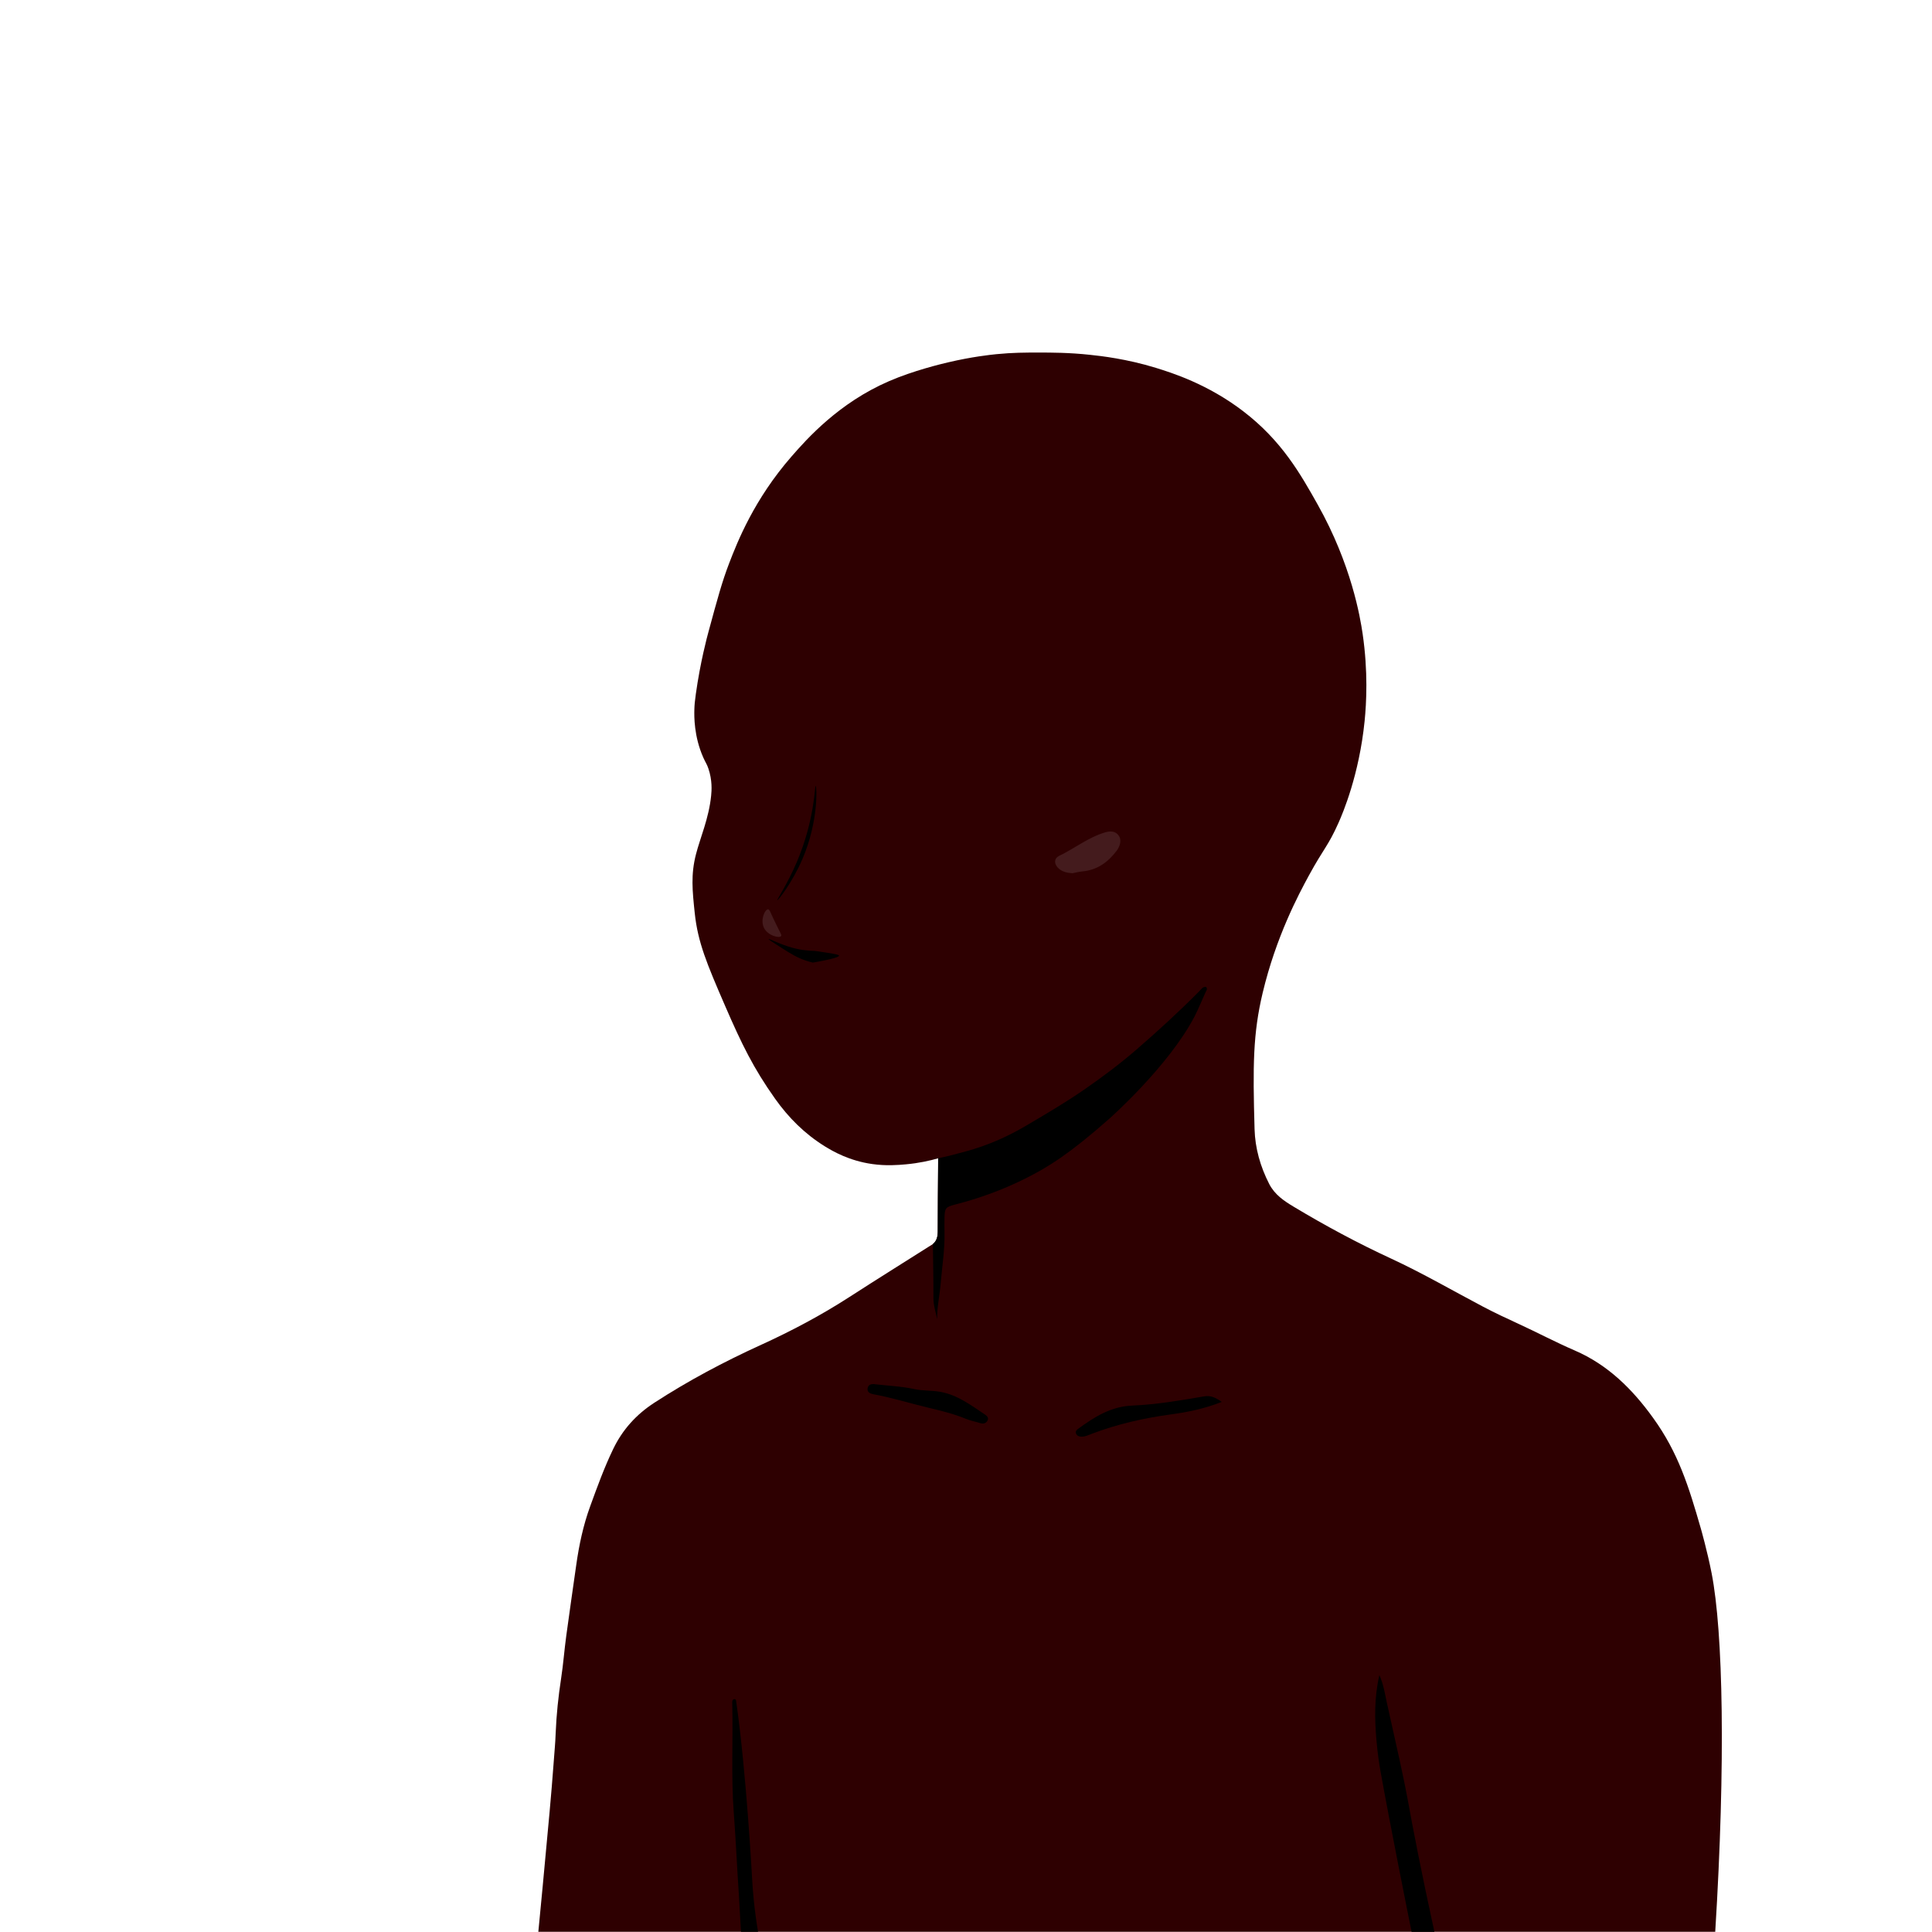
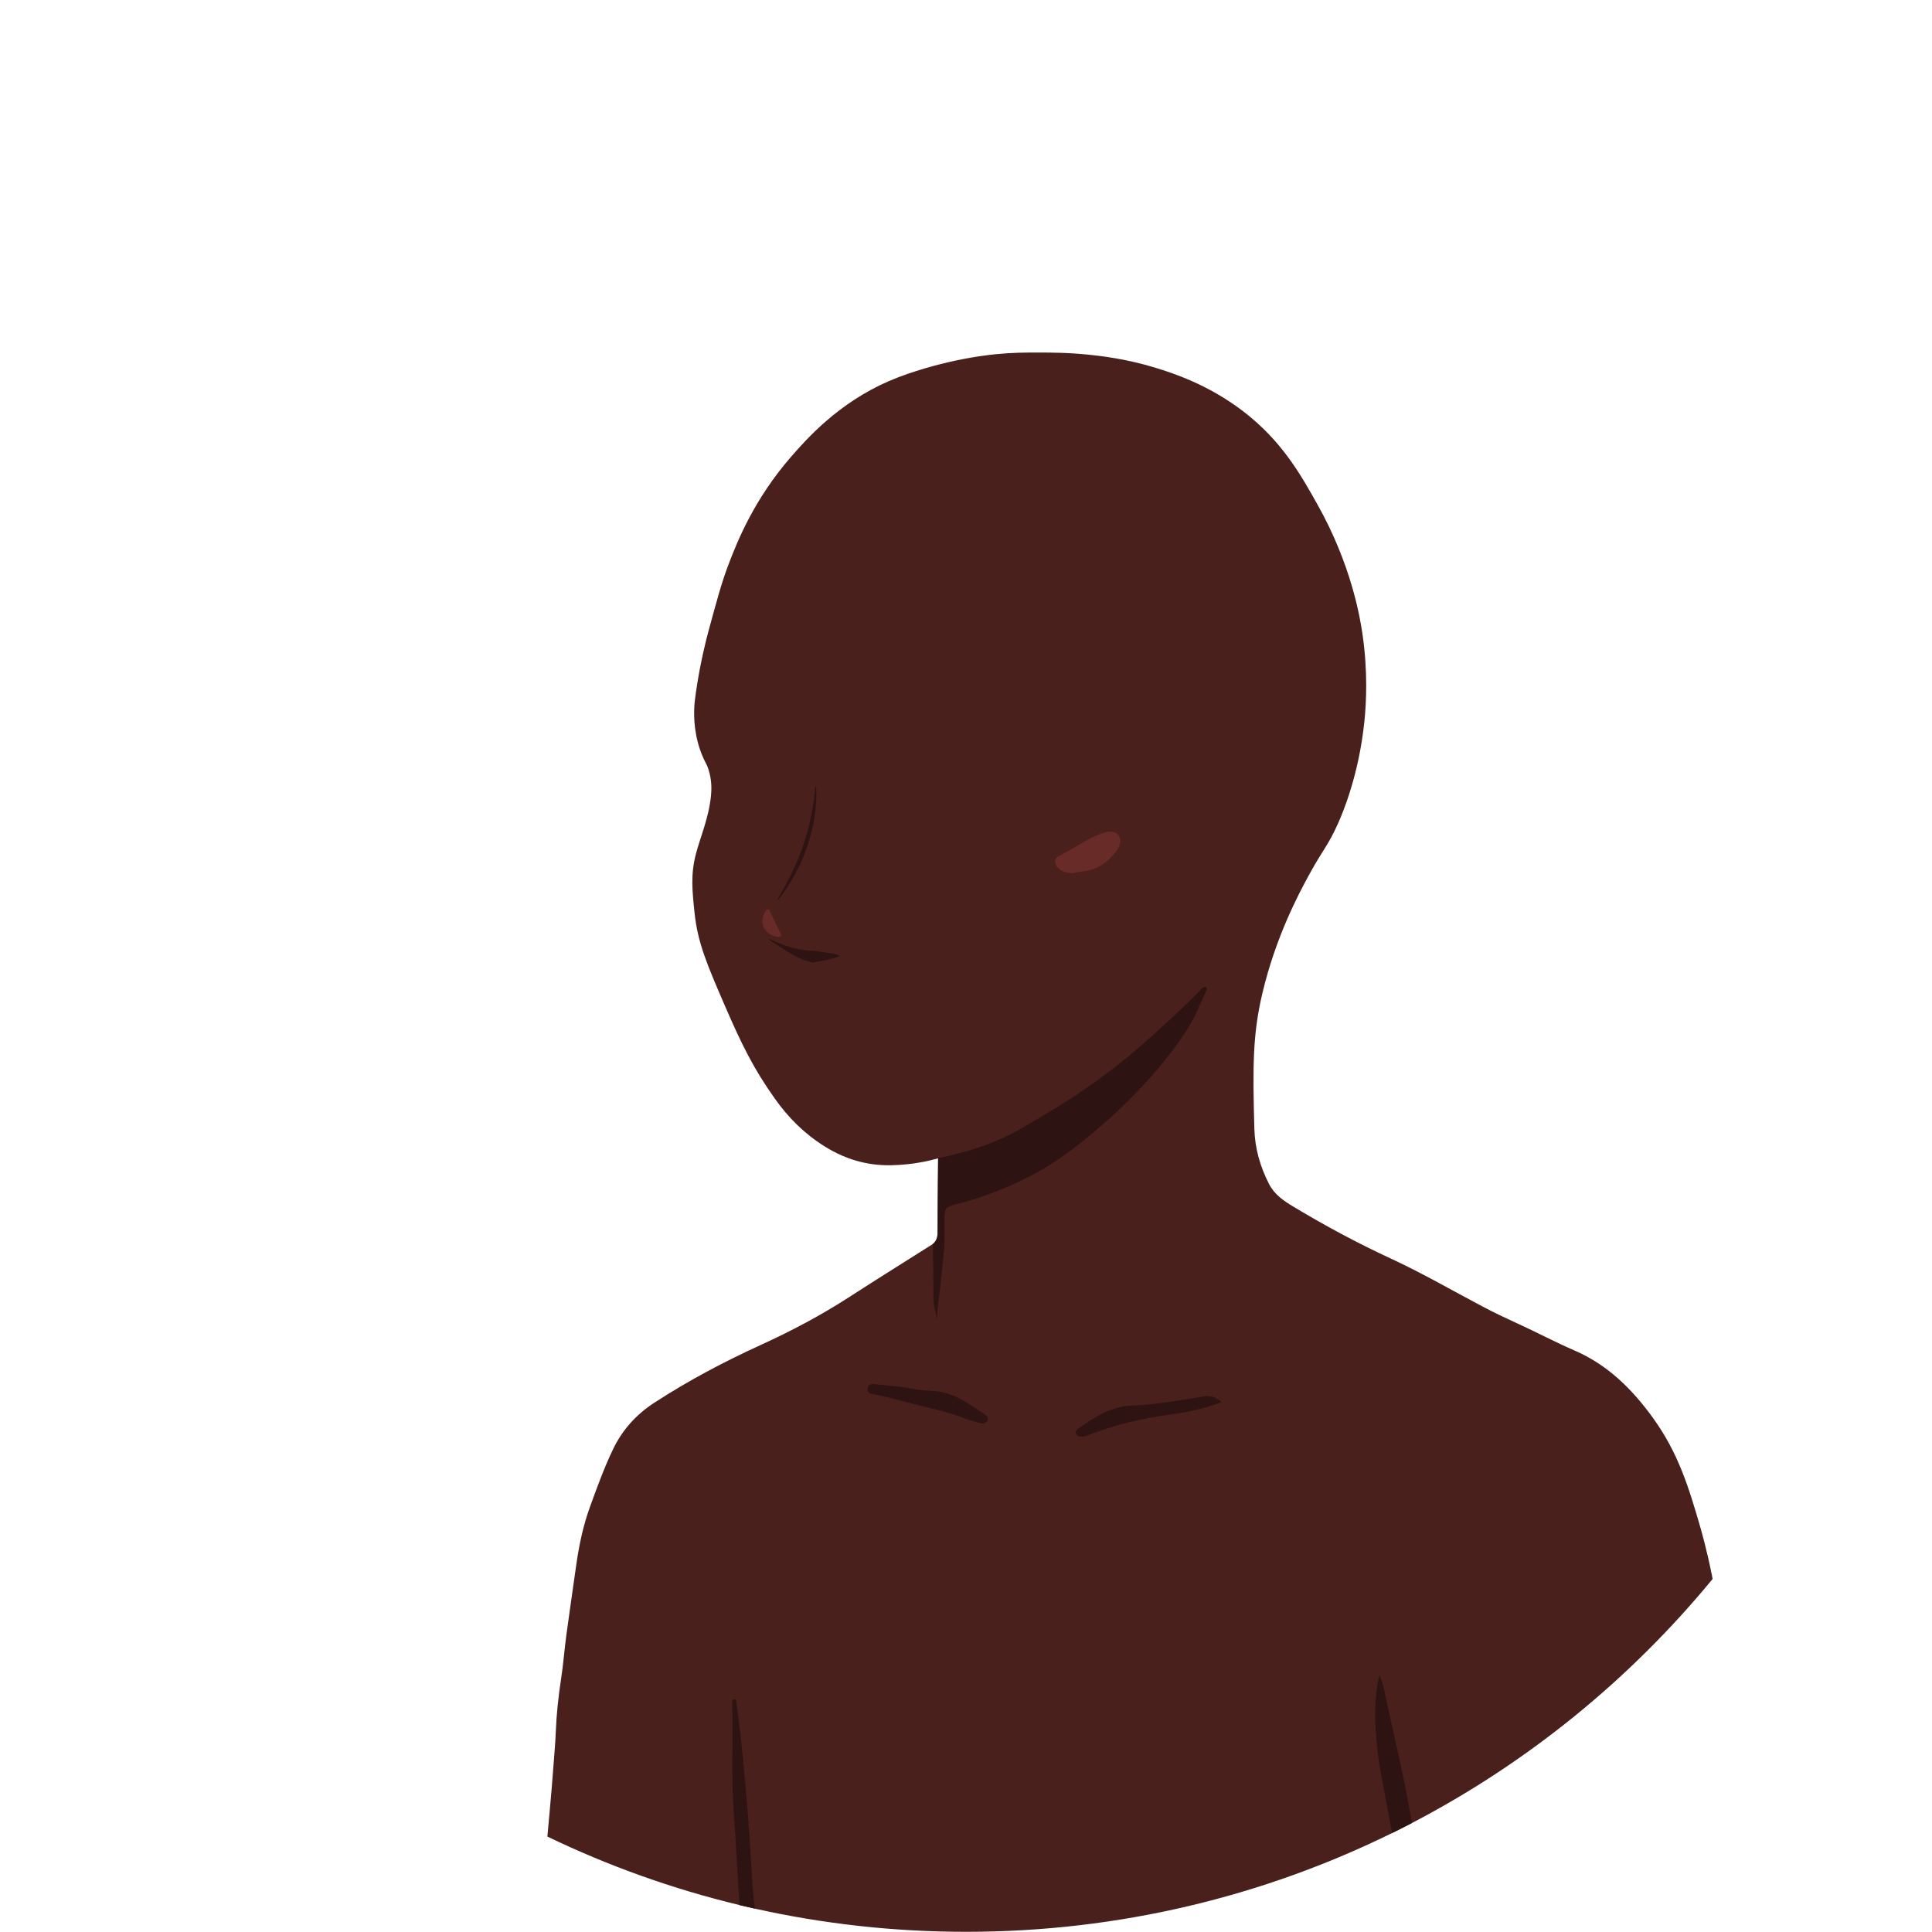
<svg xmlns="http://www.w3.org/2000/svg" id="Base_copy" viewBox="0 0 500 500">
  <defs>
-     <style>.cls-1{fill:#441B1D;}.cls-2{fill:#2E0001;}</style>
+     <style>.cls-1{fill:#49201b;}.cls-2{fill:#682b27;}.cls-3{fill:#2d1311;}</style>
  </defs>
-   <path class="cls-2" d="m139.32,499.95c.25-2.57,1.79-18.52,2.91-30.99.43-4.8.72-8.24,1.02-12.33.34-4.72.42-4.76.56-8.15.19-4.71.69-9.45,1.41-14.14.56-3.65.83-7.35,1.33-11.01.82-6.1,1.72-12.2,2.58-18.3.73-5.18,1.81-10.28,3.61-15.21,1.82-5,3.63-10,5.95-14.81,2.42-5.03,6-8.97,10.66-11.99,8.8-5.71,18.03-10.61,27.58-14.96,7.89-3.6,15.54-7.65,22.84-12.36,7.19-4.64,14.45-9.17,21.68-13.75.3-.25.5-.5.62-.68.15-.23.24-.42.27-.49.08-.19.13-.35.16-.46.03-.11.05-.19.06-.21.04-.16.06-.29.07-.38.07-.6.07-1.04.07-1.04,0-.54.01-3.86.03-8.44,0-1.21.02-2.43.03-3.64.02-2.28.04-4.56.06-6.85-2.12.61-4.97,1.26-8.39,1.57-1.99.18-5.08.44-8.72-.08-5.92-.84-10.13-3.27-12.28-4.6-5.19-3.23-9.37-7.4-12.88-12.36-5.5-7.76-8.56-13.96-12.94-24.08-4.66-10.77-7.01-16.31-7.81-23.89-.61-5.81-1.05-9.94.32-15.25,1.08-4.22,3.32-9.25,3.92-15.11.15-1.44.31-4.07-.71-7.06-.43-1.27-.64-1.33-1.32-2.85-2.44-5.5-2.36-10.72-2.31-12.43.03-1.25.14-2.29.38-4,1.14-8.18,2.92-14.84,3.27-16.09,2.34-8.63,3.51-12.94,5.33-17.69,2.17-5.65,6.47-16.59,16.18-27.72,4-4.59,12.25-13.86,25.19-19.46,6.37-2.76,13.48-4.45,15.34-4.89,6.17-1.45,10.89-1.95,12.47-2.11,4.26-.42,7.47-.42,10.95-.42,3.27,0,7.83,0,13.31.59,2.84.3,9.44,1.04,17.02,3.37,4.24,1.31,13.44,4.22,22.58,11.21,10,7.64,14.85,16.27,19.3,24.18,8.71,15.5,11,29.13,11.63,33.45,1.43,9.83.98,17.87.51,22.58-1.41,13.94-5.65,23.84-6.74,26.29-2.69,6.06-3.82,6.58-7.67,13.65-2.65,4.87-8.5,15.81-11.98,30.42-2.5,10.52-2.56,18.76-2.09,35.22.14,4.97,1.49,9.72,3.79,14.21,1.44,2.79,3.82,4.38,6.37,5.91,8.17,4.91,16.57,9.42,25.22,13.42,8.14,3.77,15.87,8.27,23.78,12.44,2.95,1.55,5.96,2.97,9,4.36,4.93,2.26,9.72,4.81,14.7,6.96,8.57,3.7,14.92,10,20.29,17.46,6.51,9.02,9.19,17.66,12.36,28.67,0,0,1.64,5.71,2.78,11.54,2.97,15.22,3.65,48.9.93,92.78H139.32Z" />
+   <path class="cls-1" d="m442.93,407.17c-1.14-5.82-2.78-11.54-2.78-11.54-3.17-11.01-5.86-19.65-12.36-28.67-5.38-7.45-11.73-13.75-20.3-17.45-4.98-2.15-9.77-4.71-14.7-6.96-3.03-1.39-6.05-2.81-9-4.37-7.91-4.17-15.64-8.67-23.78-12.43-8.64-4-17.04-8.51-25.22-13.43-2.55-1.53-4.93-3.12-6.37-5.91-2.3-4.48-3.65-9.23-3.79-14.21-.47-16.46-.41-24.7,2.09-35.22,3.48-14.61,9.33-25.55,11.98-30.42,3.85-7.07,4.98-7.59,7.67-13.65,1.08-2.45,5.33-12.35,6.74-26.29.48-4.71.92-12.76-.51-22.58-.63-4.32-2.92-17.95-11.63-33.45-4.44-7.92-9.29-16.54-19.29-24.19-9.14-6.98-18.34-9.9-22.58-11.2-7.58-2.34-14.19-3.07-17.02-3.37-5.49-.59-10.04-.59-13.32-.59-3.48-.01-6.69,0-10.95.42-1.58.15-6.31.66-12.47,2.1-1.86.44-8.97,2.13-15.34,4.89-12.94,5.6-21.19,14.87-25.19,19.47-9.71,11.13-14.01,22.07-16.18,27.72-1.82,4.76-2.99,9.07-5.33,17.69-.34,1.26-2.12,7.92-3.26,16.1-.24,1.71-.35,2.75-.38,4-.05,1.71-.13,6.92,2.31,12.43.67,1.52.88,1.58,1.31,2.85,1.02,2.99.86,5.62.72,7.06-.6,5.86-2.84,10.89-3.92,15.11-1.37,5.31-.93,9.44-.32,15.26.8,7.57,3.15,13.11,7.81,23.88,4.38,10.12,7.44,16.33,12.94,24.08,3.51,4.96,7.69,9.13,12.88,12.37,2.15,1.33,6.36,3.76,12.28,4.6,3.63.51,6.73.25,8.71.07,3.42-.31,6.28-.96,8.39-1.57-.02,2.29-.04,4.57-.06,6.85,0,.68,0,1.36-.01,2.04-.03,3.33-.05,6.65-.04,9.98,0,.13,0,.25,0,.37,0,.06,0,.13-.01.19-.01.29-.04.57-.1.83,0,.02,0,.05,0,.08-.01.01-.01.02-.02.04-.02.09-.04.17-.07.25-.02.07-.04.14-.07.21,0,.01,0,.02-.01.03-.01.04-.03.09-.05.14-.01.02-.02.04-.03.07h-.01s-.03.08-.05.11c-.04.07-.08.15-.14.24-.17.26-.39.51-.67.74-7.23,4.58-14.49,9.11-21.67,13.75-7.3,4.72-14.96,8.77-22.84,12.37-9.55,4.35-18.78,9.24-27.58,14.96-4.65,3.02-8.23,6.96-10.66,11.99-2.31,4.81-4.12,9.81-5.94,14.81-1.8,4.93-2.88,10.03-3.61,15.21-.86,6.1-1.76,12.19-2.58,18.3-.49,3.66-.76,7.36-1.32,11.01-.73,4.69-1.22,9.42-1.41,14.14-.14,3.38-.22,3.43-.56,8.15-.3,4.09-.59,7.53-1.02,12.33-.18,2.05-.38,4.18-.58,6.34,15.73,7.58,32.38,13.56,49.73,17.73,1.32.32,2.64.62,3.96.92,17.6,3.93,35.9,6,54.69,6,39.58,0,77-9.2,110.26-25.57,1.73-.85,3.45-1.72,5.16-2.61,30.01-15.65,56.44-37.21,77.76-63.13-.09-.51-.18-1-.27-1.47Z" />
  <g>
-     <path class="cls-1" d="m197.7,240.1c1,2.07,3.96,2.76,4.44,2.16.2-.25-.09-.67-.98-2.45-1.83-3.63-1.93-4.5-2.4-4.48-.82.03-2.04,2.74-1.06,4.77Z" />
+     <path class="cls-2" d="m197.7,240.1c1,2.07,3.96,2.76,4.44,2.16.2-.25-.09-.67-.98-2.45-1.83-3.63-1.93-4.5-2.4-4.48-.82.03-2.04,2.74-1.06,4.77Z" />
    <g id="Cheek_highlight">
-       <path class="cls-1" d="m277.52,225.99c-1.3-.08-2.47-.34-3.43-1.13-1.31-1.08-1.45-2.65.04-3.37,4.02-1.95,7.58-4.82,11.93-6.09,1.72-.5,2.91-.09,3.58,1.03.59.97.3,2.47-.64,3.73-2.26,3.01-5.09,5.03-8.96,5.37-.87.08-1.72.32-2.51.47Z" />
+       <path class="cls-2" d="m277.52,225.99c-1.3-.08-2.47-.34-3.43-1.13-1.31-1.08-1.45-2.65.04-3.37,4.02-1.95,7.58-4.82,11.93-6.09,1.72-.5,2.91-.09,3.58,1.03.59.97.3,2.47-.64,3.73-2.26,3.01-5.09,5.03-8.96,5.37-.87.08-1.72.32-2.51.47Z" />
    </g>
  </g>
  <g id="Ear_copy">
    <g>
-       <path d="m203.77,246.26c1.3.77,2.17,1.29,3.34,1.79.76.33,1.86.74,3.26,1.07,5.63-.99,6.79-1.51,6.77-1.8-.02-.24-.99-.41-2.93-.73-2.07-.35-3.47-.5-3.47-.5-1.55-.03-3.96-.22-6.73-1.13-3.01-.99-5.02-2.08-5.1-1.93-.05.09.86.68,2.67,1.84,1.02.66,1.54.99,2.2,1.39Z" />
-       <path d="m206.21,223.11c4.67-10.97,4.62-19.76,4.89-19.73.28.03.81,9.04-3.42,18.91-2.65,6.17-6.34,10.79-6.52,10.68-.16-.1,2.59-4.08,5.05-9.86Z" />
-       <path d="m242.77,299.77c1.28-.27,3.07-.67,5.18-1.26,1.92-.54,8.72-1.97,17.34-7.03,5.16-3.03,10.32-6.06,15.25-9.46,4.69-3.23,9.23-6.64,13.55-10.37,5.61-4.85,11.07-9.86,16.29-15.13.5-.5.9-1.23,1.76-1.11.44.59.05.99-.14,1.38-.43.89-1.98,4.61-2.83,6.23-6.77,13-22.18,26.59-22.18,26.59-10.1,8.9-15.55,12.36-21.75,15.45-5.79,2.89-11.87,5.09-18.14,6.7-2.35.6-2.6.92-2.66,3.28-.03,1.33-.03,2.67,0,4,.08,4.37-.62,8.68-.98,13.01-.26,3.11-.96,6.18-.94,9.35-.34-1.83-.96-3.56-.95-5.46.02-4.66-.08-9.32-.14-13.98,1.04-.87,1.25-1.99,1.25-3.31,0-6.29.07-12.58.11-18.86Z" />
-       <path d="m357.21,458.01c-.25-1.38-.67-4.03-.98-7.59-.47-5.41-.62-10.92.75-16.91,1.14,2.57,1.41,4.8,1.89,6.93,2.64,11.77,4.57,20.44,5.38,24.95,1.39,7.72,3.56,18.94,6.97,34.57h-5.9c-.64-3.16-5.57-27.7-8.12-41.95Z" />
-       <path d="m191.24,490.67c-.5-7.18-.79-14.37-1.34-21.54-.72-9.5-.14-18.98-.4-28.47,0-.35,0-.76.44-.91.14-.04.25-.02.34.02.18.1.22.35.23.44,2.67,18.61,4.12,45.73,4.12,45.73.16,3.07.54,7.96,1.55,14.01h-4.42c-.17-3.09-.35-6.19-.52-9.28Z" />
-       <path d="m316.19,362.81c-4.59,1.81-8.88,2.65-13.18,3.24-6.99.95-13.8,2.49-20.4,4.99-.96.36-1.92.88-3.01.75-.51-.06-.93-.31-1.12-.77-.21-.51.08-.91.49-1.21,4.24-3.09,8.5-5.82,14.1-6.05,6.23-.26,12.41-1.34,18.57-2.38,1.65-.28,2.89.26,4.55,1.43Z" />
-       <path d="m226.41,358.24c3.39.39,6.83.52,10.14,1.24,2.26.5,4.52.32,6.77.72,4.52.81,7.95,3.47,11.57,5.87.53.35,1.11.87.63,1.66-.41.67-1.12.8-1.77.59-1.26-.41-2.57-.62-3.81-1.14-3.07-1.27-6.3-2.06-9.54-2.83-4.8-1.14-9.5-2.63-14.36-3.52-.69-.13-1.61-.43-1.52-1.42.1-1.09.97-1.28,1.89-1.19Z" />
+       <path class="cls-3" d="m203.77,246.26c1.3.77,2.17,1.29,3.34,1.79.76.33,1.86.74,3.26,1.07,5.63-.99,6.79-1.51,6.77-1.8-.02-.24-.99-.41-2.93-.73-2.07-.35-3.47-.5-3.47-.5-1.55-.03-3.96-.22-6.73-1.13-3.01-.99-5.02-2.08-5.1-1.93-.05.09.86.68,2.67,1.84,1.02.66,1.54.99,2.2,1.39Z" />
+       <path class="cls-3" d="m206.21,223.11c4.67-10.97,4.62-19.76,4.89-19.73.28.03.81,9.04-3.42,18.91-2.65,6.17-6.34,10.79-6.52,10.68-.16-.1,2.59-4.08,5.05-9.86Z" />
+       <path class="cls-3" d="m242.77,299.77c1.28-.27,3.07-.67,5.18-1.26,1.92-.54,8.72-1.97,17.34-7.03,5.16-3.03,10.32-6.06,15.25-9.46,4.69-3.23,9.23-6.64,13.55-10.37,5.61-4.85,11.07-9.86,16.29-15.13.5-.5.9-1.23,1.76-1.11.44.59.05.99-.14,1.38-.43.89-1.98,4.61-2.83,6.23-6.77,13-22.18,26.59-22.18,26.59-10.1,8.9-15.55,12.36-21.75,15.45-5.79,2.89-11.87,5.09-18.14,6.7-2.35.6-2.6.92-2.66,3.28-.03,1.33-.03,2.67,0,4,.08,4.37-.62,8.68-.98,13.01-.26,3.11-.96,6.18-.94,9.35-.34-1.83-.96-3.56-.95-5.46.02-4.66-.08-9.32-.14-13.98,1.04-.87,1.25-1.99,1.25-3.31,0-6.29.07-12.58.11-18.86Z" />
+       <path class="cls-3" d="m365.44,471.77c-1.71.89-3.43,1.76-5.16,2.61-1.12-5.82-2.23-11.65-3.07-16.37-.25-1.38-.67-4.03-.98-7.6-.47-5.4-.62-10.91.75-16.91,1.14,2.57,1.41,4.8,1.89,6.93,2.63,11.76,4.57,20.44,5.38,24.95.34,1.91.73,4.04,1.19,6.39Z" />
+       <path class="cls-3" d="m195.33,493.95c-1.32-.3-2.64-.6-3.96-.92-.04-.78-.08-1.57-.13-2.36-.5-7.17-.79-14.37-1.33-21.53-.72-9.5-.14-18.99-.4-28.47-.01-.35-.01-.77.44-.91.15-.04.26-.03.34.02.18.1.22.35.23.44,2.67,18.61,4.12,45.72,4.12,45.72.1,1.98.3,4.7.69,8.01Z" />
+       <path class="cls-3" d="m316.19,362.81c-4.59,1.81-8.88,2.65-13.18,3.24-6.99.95-13.8,2.49-20.4,4.99-.96.36-1.92.88-3.01.75-.51-.06-.93-.31-1.12-.77-.21-.51.08-.91.49-1.21,4.24-3.09,8.5-5.82,14.1-6.05,6.23-.26,12.41-1.34,18.57-2.38,1.65-.28,2.89.26,4.55,1.43Z" />
+       <path class="cls-3" d="m226.41,358.24c3.39.39,6.83.52,10.14,1.24,2.26.5,4.52.32,6.77.72,4.52.81,7.95,3.47,11.57,5.87.53.35,1.11.87.63,1.66-.41.67-1.12.8-1.77.59-1.26-.41-2.57-.62-3.81-1.14-3.07-1.27-6.3-2.06-9.54-2.83-4.8-1.14-9.5-2.63-14.36-3.52-.69-.13-1.61-.43-1.52-1.42.1-1.09.97-1.28,1.89-1.19Z" />
    </g>
  </g>
</svg>
